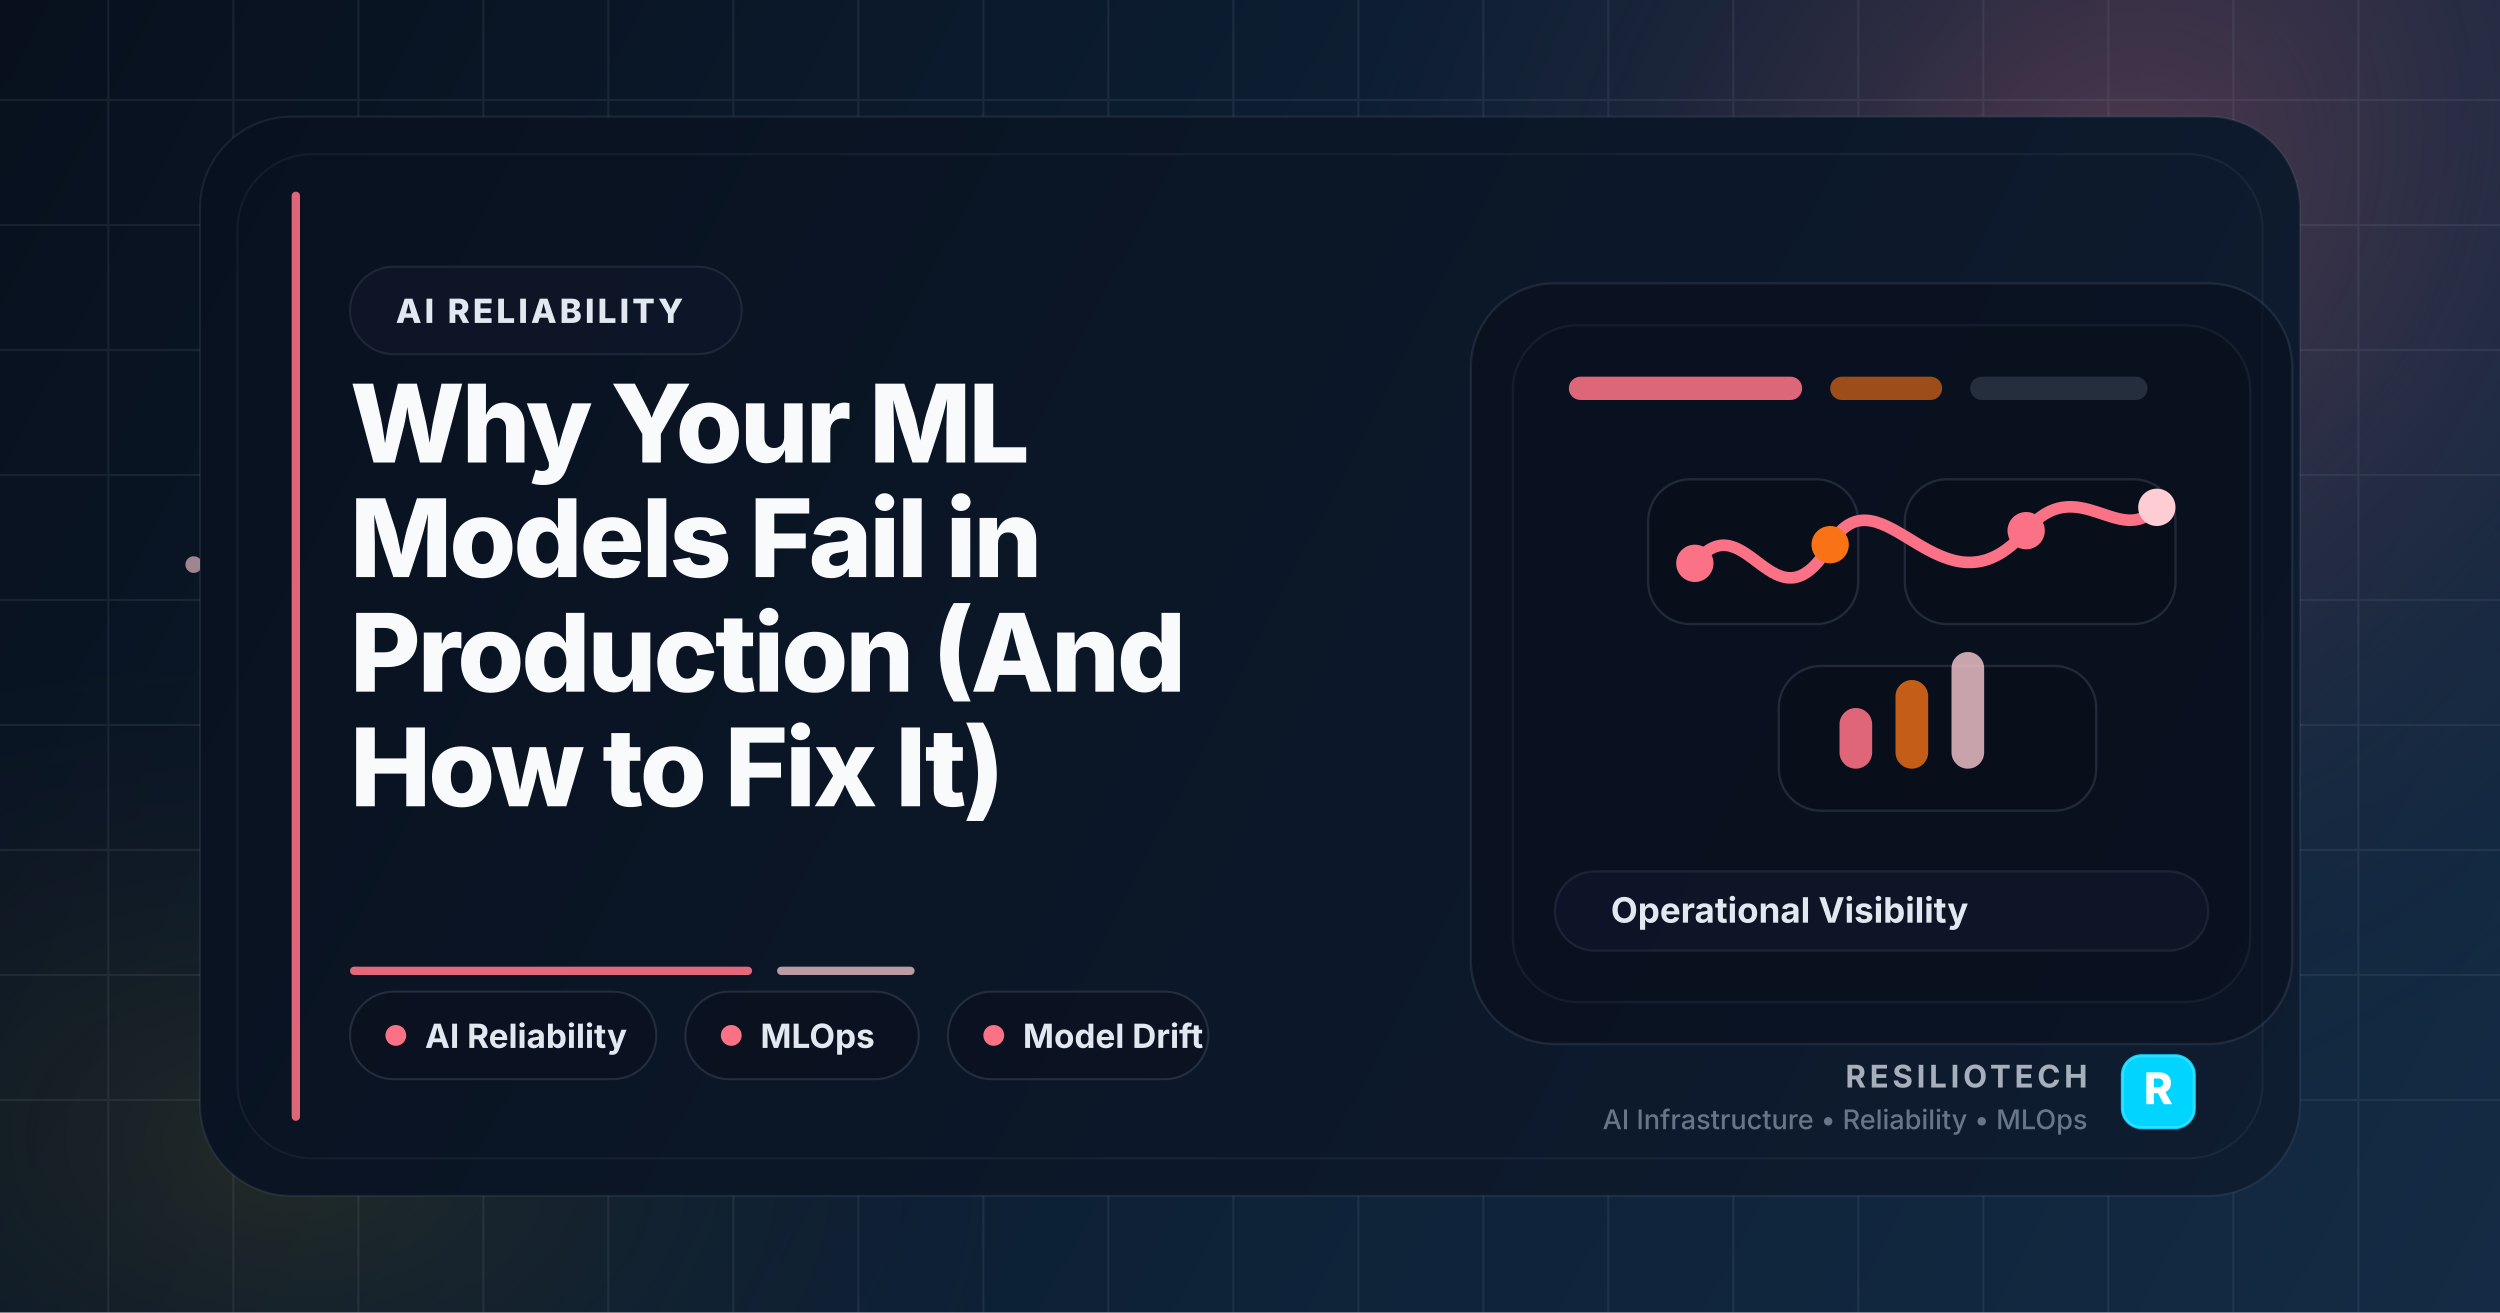
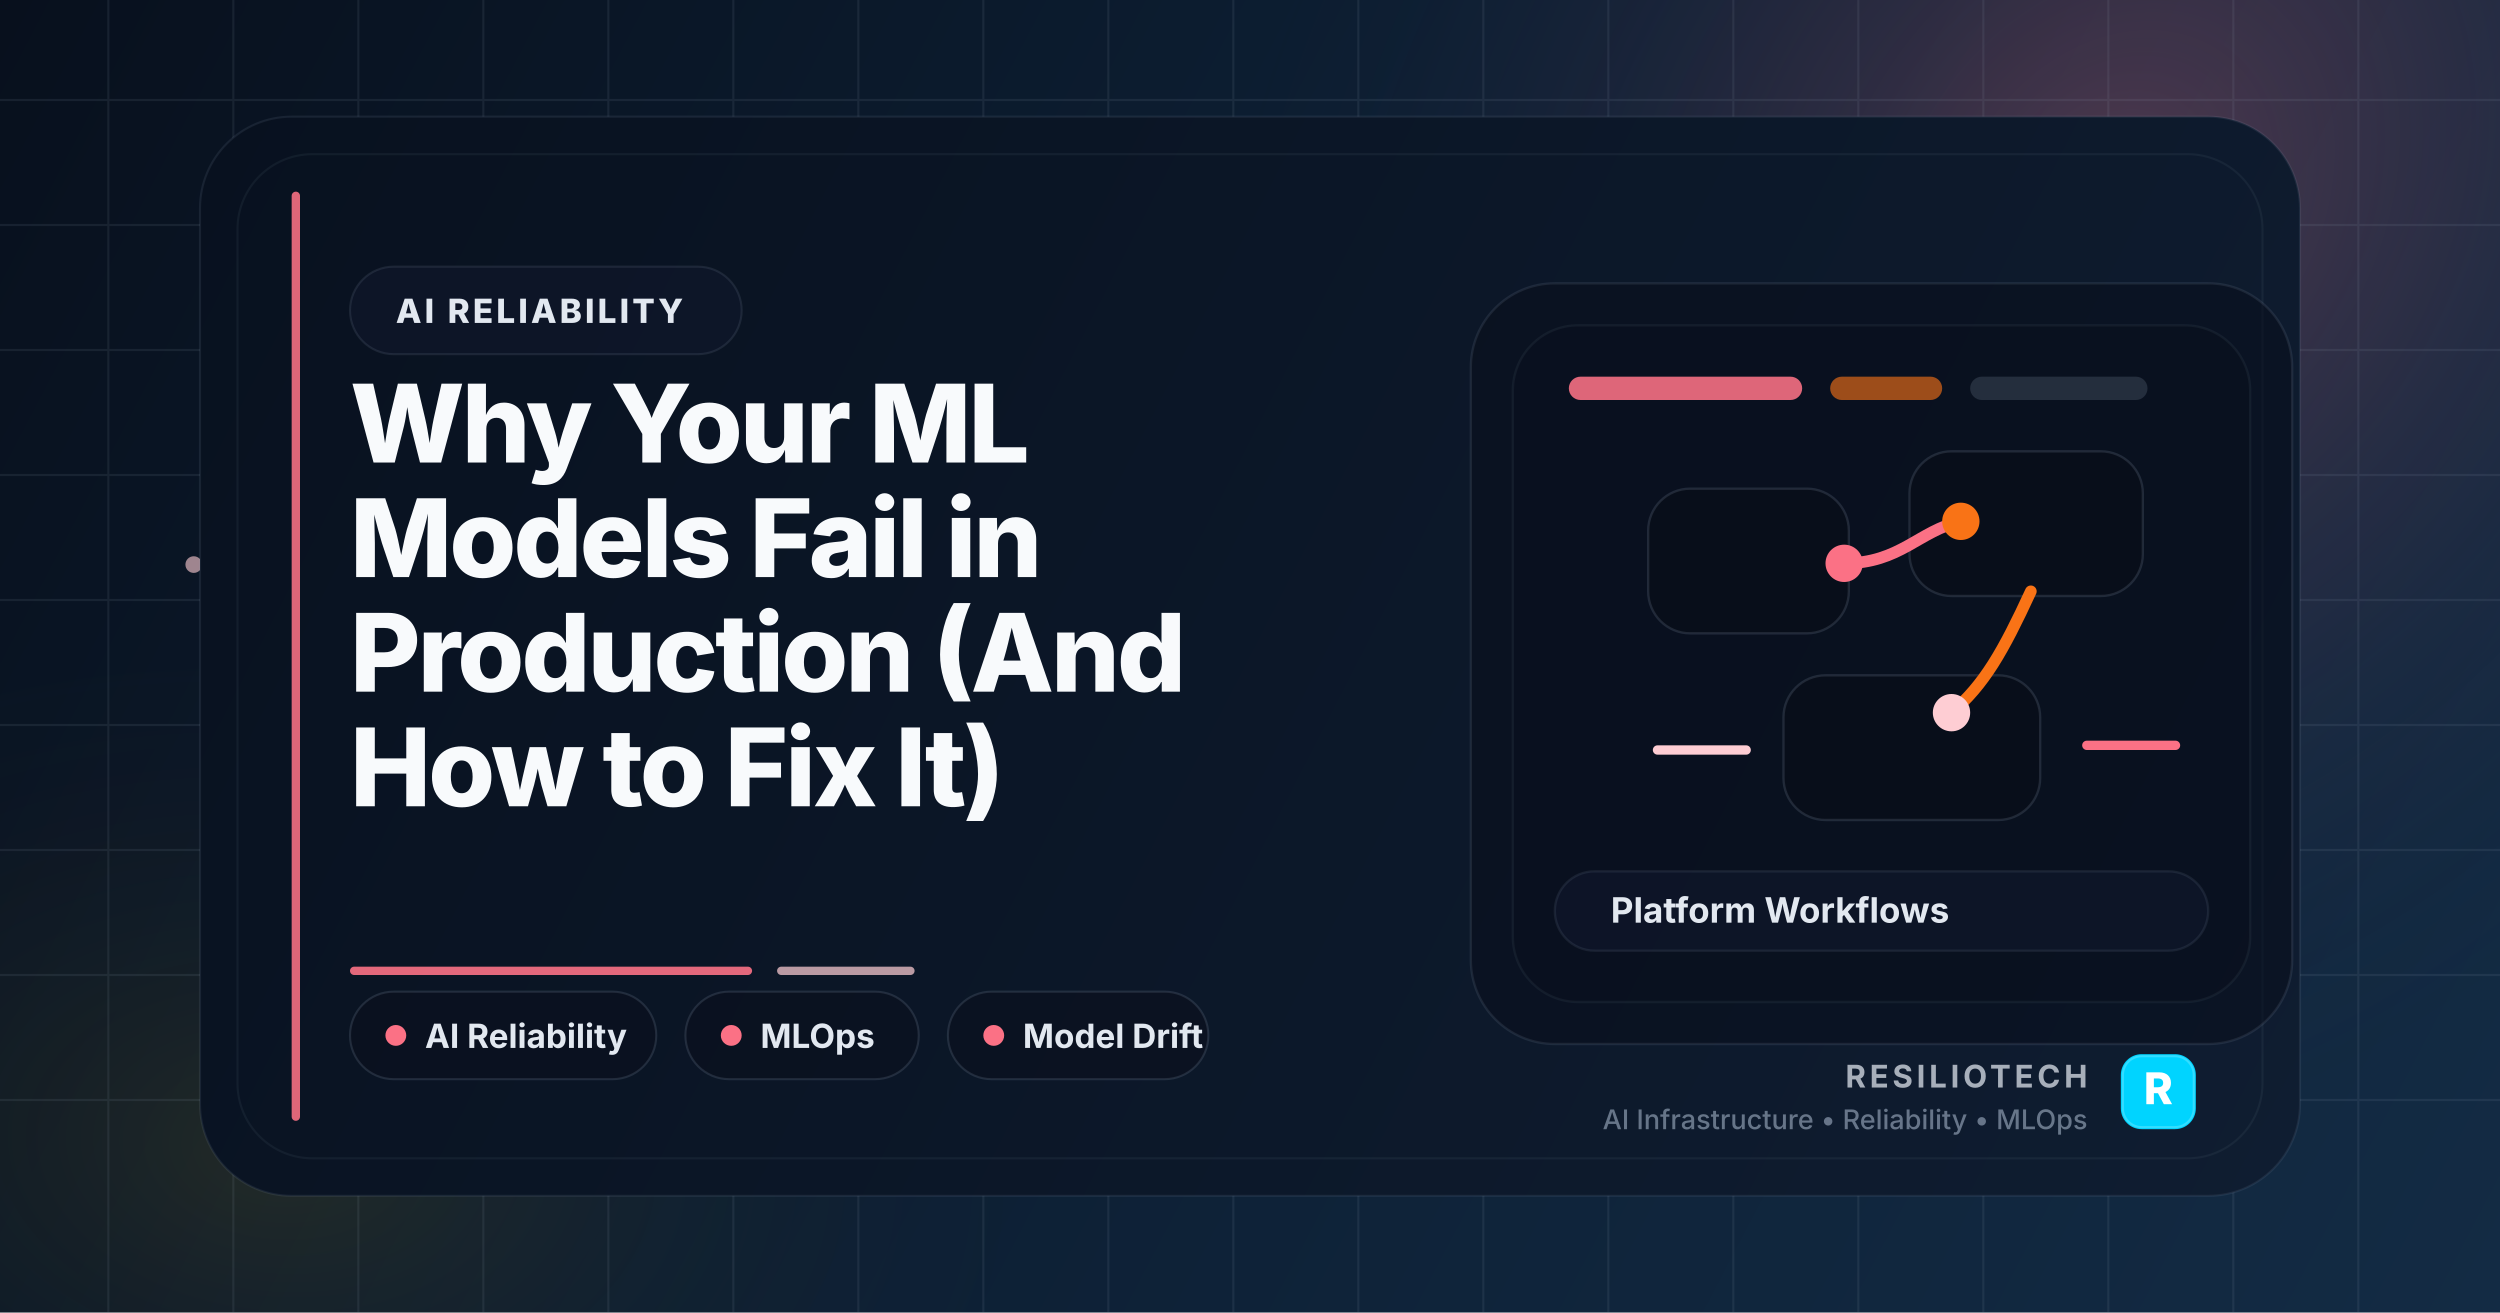
<svg xmlns="http://www.w3.org/2000/svg" width="1200" height="630" viewBox="0 0 1200 630" fill="none">
  <defs>
    <linearGradient id="bg" x1="0" y1="0" x2="1200" y2="630" gradientUnits="userSpaceOnUse">
      <stop stop-color="#08101d" />
      <stop offset="0.5" stop-color="#0d2035" />
      <stop offset="1" stop-color="#132b44" />
    </linearGradient>
    <linearGradient id="panel" x1="96" y1="56" x2="1104" y2="574" gradientUnits="userSpaceOnUse">
      <stop stop-color="#08111f" />
      <stop offset="1" stop-color="#0f1d31" />
    </linearGradient>
    <radialGradient id="glowA" cx="0" cy="0" r="1" gradientUnits="userSpaceOnUse" gradientTransform="translate(1012 96) rotate(127) scale(512 402)">
      <stop stop-color="rgba(251, 113, 133, 0.28)" />
      <stop offset="1" stop-color="rgba(15, 23, 42, 0)" />
    </radialGradient>
    <radialGradient id="glowB" cx="0" cy="0" r="1" gradientUnits="userSpaceOnUse" gradientTransform="translate(132 552) rotate(5) scale(388 258)">
      <stop stop-color="rgba(250, 204, 21, 0.10)" />
      <stop offset="1" stop-color="rgba(15, 23, 42, 0)" />
    </radialGradient>
    <linearGradient id="accentLine" x1="140" y1="0" x2="416" y2="0" gradientUnits="userSpaceOnUse">
      <stop stop-color="#fb7185" />
      <stop offset="1" stop-color="#f97316" />
    </linearGradient>
  </defs>
  <rect width="1200" height="630" fill="url(#bg)" />
  <rect width="1200" height="630" fill="url(#glowA)" />
  <rect width="1200" height="630" fill="url(#glowB)" />
  <g opacity="0.11" stroke="#94a3b8" stroke-width="1">
    <path d="M0 48 H1200" />
    <path d="M0 108 H1200" />
    <path d="M0 168 H1200" />
    <path d="M0 228 H1200" />
    <path d="M0 288 H1200" />
    <path d="M0 348 H1200" />
    <path d="M0 408 H1200" />
    <path d="M0 468 H1200" />
    <path d="M0 528 H1200" />
    <path d="M52 0 V630" />
    <path d="M112 0 V630" />
    <path d="M172 0 V630" />
    <path d="M232 0 V630" />
    <path d="M292 0 V630" />
    <path d="M352 0 V630" />
    <path d="M412 0 V630" />
    <path d="M472 0 V630" />
    <path d="M532 0 V630" />
    <path d="M592 0 V630" />
    <path d="M652 0 V630" />
    <path d="M712 0 V630" />
    <path d="M772 0 V630" />
    <path d="M832 0 V630" />
    <path d="M892 0 V630" />
    <path d="M952 0 V630" />
    <path d="M1012 0 V630" />
    <path d="M1072 0 V630" />
    <path d="M1132 0 V630" />
  </g>
  <circle cx="1058" cy="490" r="3" fill="#fb7185" opacity="0.40" />
  <circle cx="143" cy="531" r="4" fill="#fecdd3" opacity="0.51" />
  <circle cx="316" cy="66" r="2" fill="#f97316" opacity="0.34" />
  <circle cx="489" cy="107" r="3" fill="#fb7185" opacity="0.45" />
  <circle cx="662" cy="148" r="4" fill="#fecdd3" opacity="0.56" />
  <circle cx="835" cy="189" r="2" fill="#f97316" opacity="0.39" />
  <circle cx="1008" cy="230" r="3" fill="#fb7185" opacity="0.50" />
  <circle cx="93" cy="271" r="4" fill="#fecdd3" opacity="0.61" />
  <circle cx="266" cy="312" r="2" fill="#f97316" opacity="0.44" />
  <circle cx="439" cy="353" r="3" fill="#fb7185" opacity="0.55" />
  <path d="M266 126 L360 184 L464 222" stroke="rgba(148, 163, 184, 0.10)" stroke-width="2" fill="none" />
  <path d="M107 179 L224 268 L345 267" stroke="rgba(148, 163, 184, 0.10)" stroke-width="2" fill="none" />
  <path d="M168 232 L308 262 L446 302" stroke="rgba(148, 163, 184, 0.10)" stroke-width="2" fill="none" />
  <rect x="96" y="56" width="1008" height="518" rx="44" fill="url(#panel)" stroke="rgba(148, 163, 184, 0.12)" />
  <rect x="114" y="74" width="972" height="482" rx="36" fill="none" stroke="rgba(148, 163, 184, 0.08)" />
  <rect x="140" y="92" width="4" height="446" rx="2" fill="url(#accentLine)" opacity="0.88" />
  <rect x="168" y="128" width="188" height="42" rx="21" fill="rgba(15, 23, 42, 0.72)" stroke="rgba(148, 163, 184, 0.14)" />
  <text x="190" y="155" fill="#e2e8f0" font-size="16" font-family="Inter, Arial, sans-serif" font-weight="760" letter-spacing="1.5">AI RELIABILITY</text>
  <text x="168" y="222" fill="#f8fafc" font-size="52" font-family="Inter, Arial, sans-serif" font-weight="820" letter-spacing="-1.4">
    <tspan x="168" dy="0">Why Your ML</tspan>
    <tspan x="168" dy="55">Models Fail in</tspan>
    <tspan x="168" dy="55">Production (And</tspan>
    <tspan x="168" dy="55">How to Fix It)</tspan>
  </text>
  <g transform="translate(168, 0)">
    <rect x="0" y="476" width="147" height="42" rx="21" fill="rgba(10, 17, 31, 0.70)" stroke="rgba(148, 163, 184, 0.18)" />
    <circle cx="22" cy="497" r="5" fill="#fb7185" />
    <text x="36" y="503" fill="#e2e8f0" font-size="16" font-family="Inter, Arial, sans-serif" font-weight="650">AI Reliability</text>
  </g>
  <g transform="translate(329, 0)">
    <rect x="0" y="476" width="112" height="42" rx="21" fill="rgba(10, 17, 31, 0.70)" stroke="rgba(148, 163, 184, 0.18)" />
    <circle cx="22" cy="497" r="5" fill="#fb7185" />
    <text x="36" y="503" fill="#e2e8f0" font-size="16" font-family="Inter, Arial, sans-serif" font-weight="650">MLOps</text>
  </g>
  <g transform="translate(455, 0)">
    <rect x="0" y="476" width="125" height="42" rx="21" fill="rgba(10, 17, 31, 0.70)" stroke="rgba(148, 163, 184, 0.18)" />
    <circle cx="22" cy="497" r="5" fill="#fb7185" />
    <text x="36" y="503" fill="#e2e8f0" font-size="16" font-family="Inter, Arial, sans-serif" font-weight="650">Model Drift</text>
  </g>
  <rect x="168" y="464" width="193" height="4" rx="2" fill="#fb7185" opacity="0.90" />
  <rect x="373" y="464" width="66" height="4" rx="2" fill="#fecdd3" opacity="0.72" />
  <g transform="translate(706 136) scale(1.12) translate(-706 -136)">
    <rect x="706" y="136" width="352" height="326" rx="36" fill="rgba(9, 14, 26, 0.54)" stroke="rgba(148, 163, 184, 0.14)" />
    <rect x="724" y="154" width="316" height="290" rx="28" fill="rgba(10, 17, 31, 0.76)" stroke="rgba(148, 163, 184, 0.08)" />
    <rect x="748" y="176" width="100" height="10" rx="5" fill="#fb7185" opacity="0.88" />
    <rect x="860" y="176" width="48" height="10" rx="5" fill="#f97316" opacity="0.62" />
    <rect x="920" y="176" width="76" height="10" rx="5" fill="rgba(148, 163, 184, 0.20)" />
    <rect x="742" y="388" width="280" height="34" rx="17" fill="rgba(15, 23, 42, 0.72)" stroke="rgba(148, 163, 184, 0.12)" />
-     <text x="766" y="410" fill="#e2e8f0" font-size="15" font-family="Inter, Arial, sans-serif" font-weight="680">Operational Visibility</text>
-     <rect x="782" y="220" width="90" height="62" rx="18" fill="rgba(9, 14, 26, 0.88)" stroke="rgba(148, 163, 184, 0.18)" />
-     <rect x="892" y="220" width="116" height="62" rx="18" fill="rgba(9, 14, 26, 0.88)" stroke="rgba(148, 163, 184, 0.18)" />
-     <rect x="838" y="300" width="136" height="62" rx="18" fill="rgba(9, 14, 26, 0.88)" stroke="rgba(148, 163, 184, 0.18)" />
-     <path d="M802 256 C824 228, 836 288, 860 248 C882 212, 908 284, 944 242 C966 216, 984 250, 1000 232" stroke="#fb7185" stroke-width="5" fill="none" stroke-linecap="round" />
-     <circle cx="802" cy="256" r="8" fill="#fb7185" />
-     <circle cx="860" cy="248" r="8" fill="#f97316" />
-     <circle cx="944" cy="242" r="8" fill="#fb7185" />
-     <circle cx="1000" cy="232" r="8" fill="#fecdd3" />
-     <rect x="864" y="318" width="14" height="26" rx="7" fill="#fb7185" opacity="0.88" />
-     <rect x="888" y="306" width="14" height="38" rx="7" fill="#f97316" opacity="0.78" />
-     <rect x="912" y="294" width="14" height="50" rx="7" fill="#fecdd3" opacity="0.78" />
+     <text x="766" y="410" fill="#e2e8f0" font-size="15" font-family="Inter, Arial, sans-serif" font-weight="680">Platform Workflows</text>
+     <rect x="782" y="224" width="86" height="62" rx="18" fill="rgba(9, 14, 26, 0.88)" stroke="rgba(148, 163, 184, 0.18)" />
+     <rect x="894" y="208" width="100" height="62" rx="18" fill="rgba(9, 14, 26, 0.88)" stroke="rgba(148, 163, 184, 0.18)" />
+     <rect x="840" y="304" width="110" height="62" rx="18" fill="rgba(9, 14, 26, 0.88)" stroke="rgba(148, 163, 184, 0.18)" />
+     <path d="M866 256 C890 256, 898 242, 916 238" stroke="#fb7185" stroke-width="5" fill="none" stroke-linecap="round" />
+     <path d="M946 268 C934 294, 926 308, 912 320" stroke="#f97316" stroke-width="5" fill="none" stroke-linecap="round" />
+     <circle cx="866" cy="256" r="8" fill="#fb7185" />
+     <circle cx="916" cy="238" r="8" fill="#f97316" />
+     <circle cx="912" cy="320" r="8" fill="#fecdd3" />
+     <path d="M786 336 H824" stroke="#fecdd3" stroke-width="4" stroke-linecap="round" />
+     <path d="M970 334 H1008" stroke="#fb7185" stroke-width="4" stroke-linecap="round" />
  </g>
  <text x="1002" y="522" text-anchor="end" fill="rgba(226, 232, 240, 0.72)" font-size="15" font-family="Inter, Arial, sans-serif" font-weight="730" letter-spacing="1.8">RESILIOTECH</text>
  <text x="1002" y="542" text-anchor="end" fill="rgba(148, 163, 184, 0.66)" font-size="13" font-family="Inter, Arial, sans-serif" font-weight="500">AI Infrastructure • Reliability • MLOps</text>
  <g transform="translate(1018, 506)">
    <rect width="36" height="36" rx="10" fill="#00D4FF" />
    <rect x="1" y="1" width="34" height="34" rx="9" fill="none" stroke="rgba(255, 255, 255, 0.20)" />
    <text x="18" y="24" text-anchor="middle" fill="#ffffff" font-size="21" font-family="Inter, Arial, sans-serif" font-weight="800">R</text>
  </g>
</svg>
